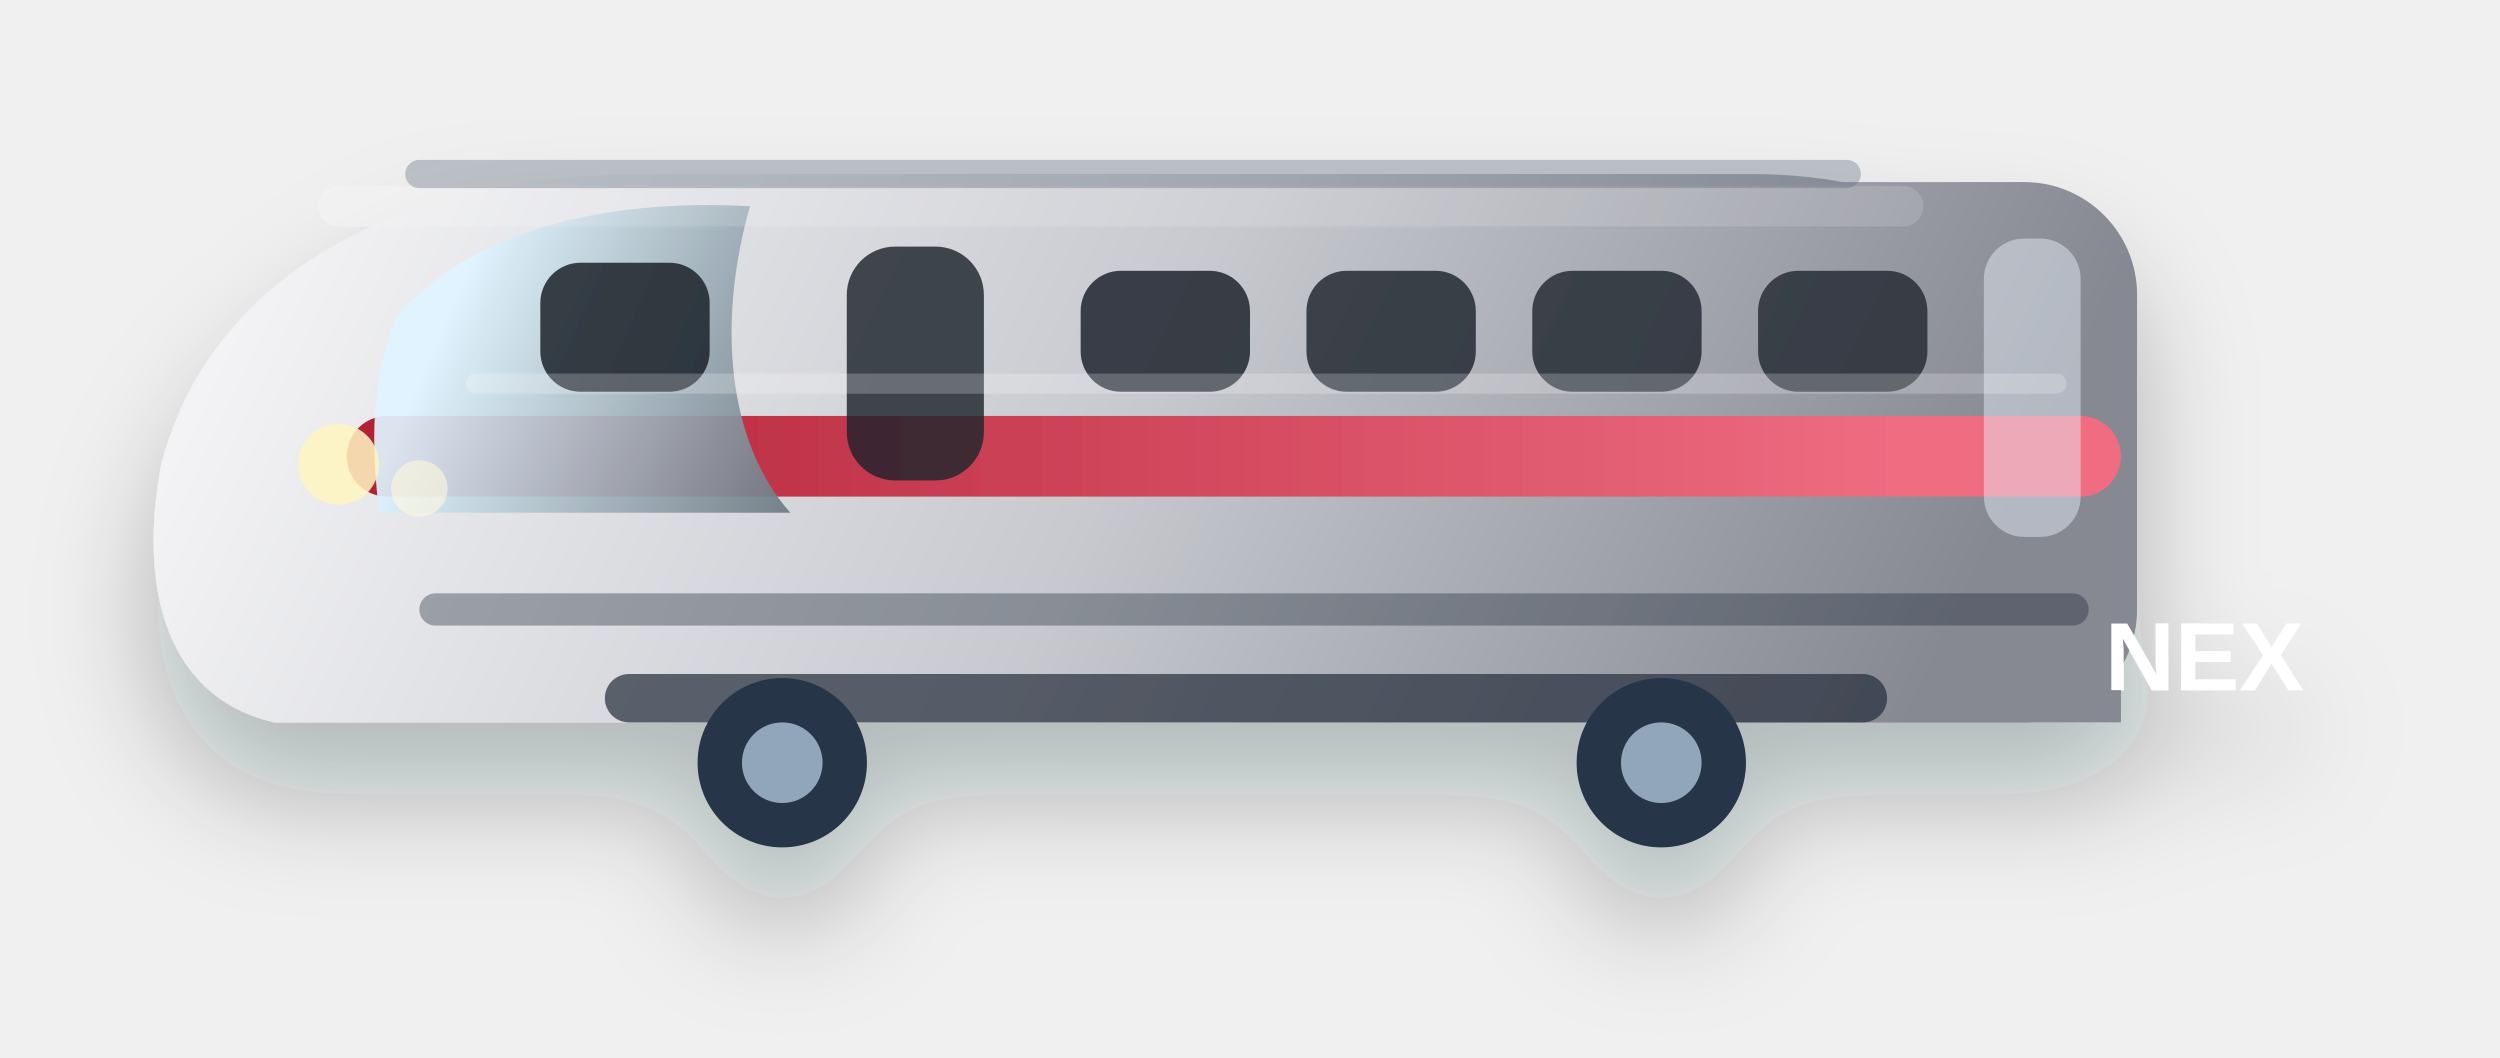
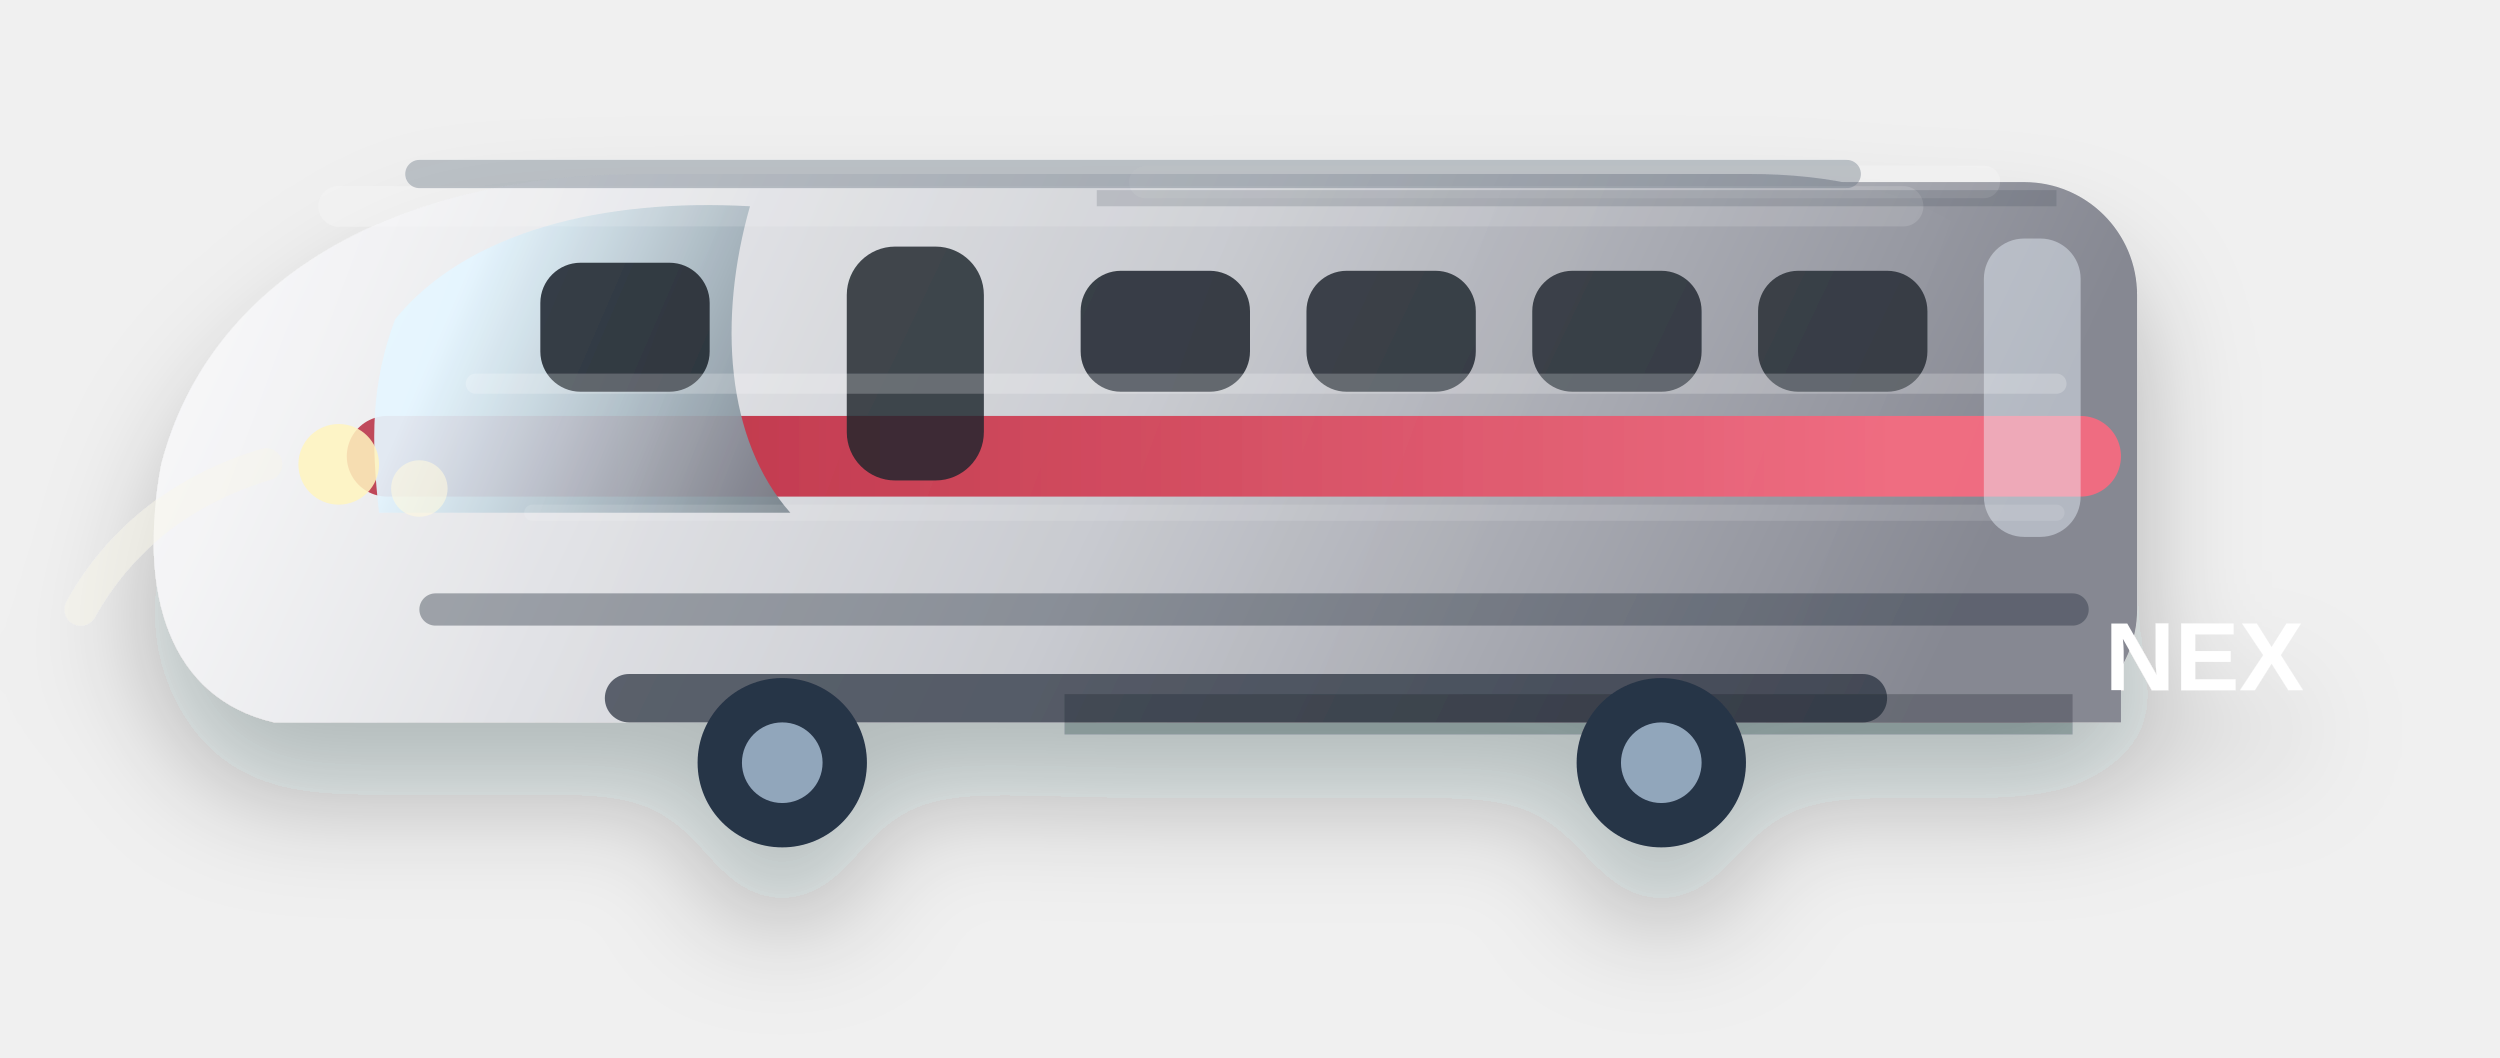
<svg xmlns="http://www.w3.org/2000/svg" width="520" height="220" viewBox="0 0 620 260" fill="none">
  <defs>
    <linearGradient id="narita-express-shell" x1="70" y1="30" x2="456" y2="214" gradientUnits="userSpaceOnUse">
      <stop stop-color="#f5f5f7" />
      <stop offset="0.52" stop-color="#c7c9cf" />
      <stop offset="1" stop-color="#868892" />
    </linearGradient>
    <linearGradient id="narita-express-stripe" x1="86" y1="120" x2="470" y2="120" gradientUnits="userSpaceOnUse">
      <stop stop-color="#b01f34" />
      <stop offset="1" stop-color="#ef6c81" />
    </linearGradient>
    <linearGradient id="narita-express-glass" x1="120" y1="56" x2="272" y2="122" gradientUnits="userSpaceOnUse">
      <stop stop-color="#dff4ff" />
      <stop offset="1" stop-color="#1d242c" />
    </linearGradient>
+     <linearGradient id="narita-express-metal" x1="82" y1="44" x2="478" y2="190" gradientUnits="userSpaceOnUse">
+       <stop stop-color="#ffffff" stop-opacity="0.54" />
+       <stop offset="0.28" stop-color="#ffffff" stop-opacity="0.1" />
+       <stop offset="1" stop-color="#ffffff" stop-opacity="0" />
+     </linearGradient>
    <filter id="narita-express-shadow" x="0" y="0" width="620" height="260" filterUnits="userSpaceOnUse">
      <feDropShadow dx="0" dy="18" stdDeviation="14" flood-color="#091523" flood-opacity="0.26" />
    </filter>
  </defs>
  <g filter="url(#narita-express-shadow)">
    <path d="M68 178C42 172 34 146 40 114C52 68 98 42 160 42H434C474 42 500 58 514 86L526 114V178H68Z" fill="url(#narita-express-shell)" />
    <rect x="246" y="44" width="284" height="134" rx="28" fill="url(#narita-express-shell)" />
    <path d="M96 112H516" stroke="url(#narita-express-stripe)" stroke-width="20" stroke-linecap="round" />
    <path d="M98 78C116 56 150 48 186 50C178 78 180 108 196 126H94C92 108 92 94 98 78Z" fill="url(#narita-express-glass)" opacity="0.92" />
+     <path d="M68 178C42 172 34 146 40 114C52 68 98 42 160 42H434C474 42 500 58 514 86L526 114V178H68Z" fill="url(#narita-express-metal)" opacity="0.44" />
    <rect x="134" y="64" width="42" height="32" rx="10" fill="#1d242c" opacity="0.86" />
    <rect x="210" y="60" width="34" height="58" rx="12" fill="#1d242c" opacity="0.82" />
    <rect x="268" y="66" width="42" height="30" rx="10" fill="#1d242c" opacity="0.84" />
    <rect x="324" y="66" width="42" height="30" rx="10" fill="#1d242c" opacity="0.82" />
    <rect x="380" y="66" width="42" height="30" rx="10" fill="#1d242c" opacity="0.8" />
    <rect x="436" y="66" width="42" height="30" rx="10" fill="#1d242c" opacity="0.78" />
    <rect x="492" y="58" width="24" height="74" rx="10" fill="#edf5ff" opacity="0.44" />
    <path d="M84 50H472" stroke="#ffffff" stroke-width="10" stroke-linecap="round" opacity="0.14" />
    <path d="M118 94H510" stroke="#ffffff" stroke-width="5" stroke-linecap="round" opacity="0.22" />
    <path d="M108 150H514" stroke="#1a2432" stroke-width="8" stroke-linecap="round" opacity="0.36" />
+     <path d="M132 126H510" stroke="#ffffff" stroke-width="4" stroke-linecap="round" opacity="0.12" />
    <rect x="150" y="166" width="318" height="12" rx="6" fill="#28313f" opacity="0.72" />
+     <rect x="280" y="40" width="216" height="8" rx="4" fill="#ffffff" opacity="0.12" />
+     <path d="M272 48H510" stroke="#202b38" stroke-width="4" opacity="0.16" />
+     <path d="M264 176H514" stroke="#10161e" stroke-width="10" opacity="0.26" />
    <circle cx="194" cy="188" r="21" fill="#273447" />
    <circle cx="194" cy="188" r="10" fill="#91a6bb" />
    <circle cx="412" cy="188" r="21" fill="#273447" />
    <circle cx="412" cy="188" r="10" fill="#91a6bb" />
    <circle cx="84" cy="114" r="10" fill="#fff4bf" opacity="0.86" />
    <circle cx="104" cy="120" r="7" fill="#fff9df" opacity="0.6" />
+     <path d="M66 114C46 120 30 132 20 150" stroke="#fff8d6" stroke-width="8" stroke-linecap="round" opacity="0.18" />
    <path d="M104 42H458" stroke="#5d6b7b" stroke-width="7" stroke-linecap="round" opacity="0.36" />
    <text x="522" y="170" fill="#ffffff" font-size="24" font-weight="700" font-family="Segoe UI, Arial, sans-serif">NEX</text>
  </g>
</svg>
